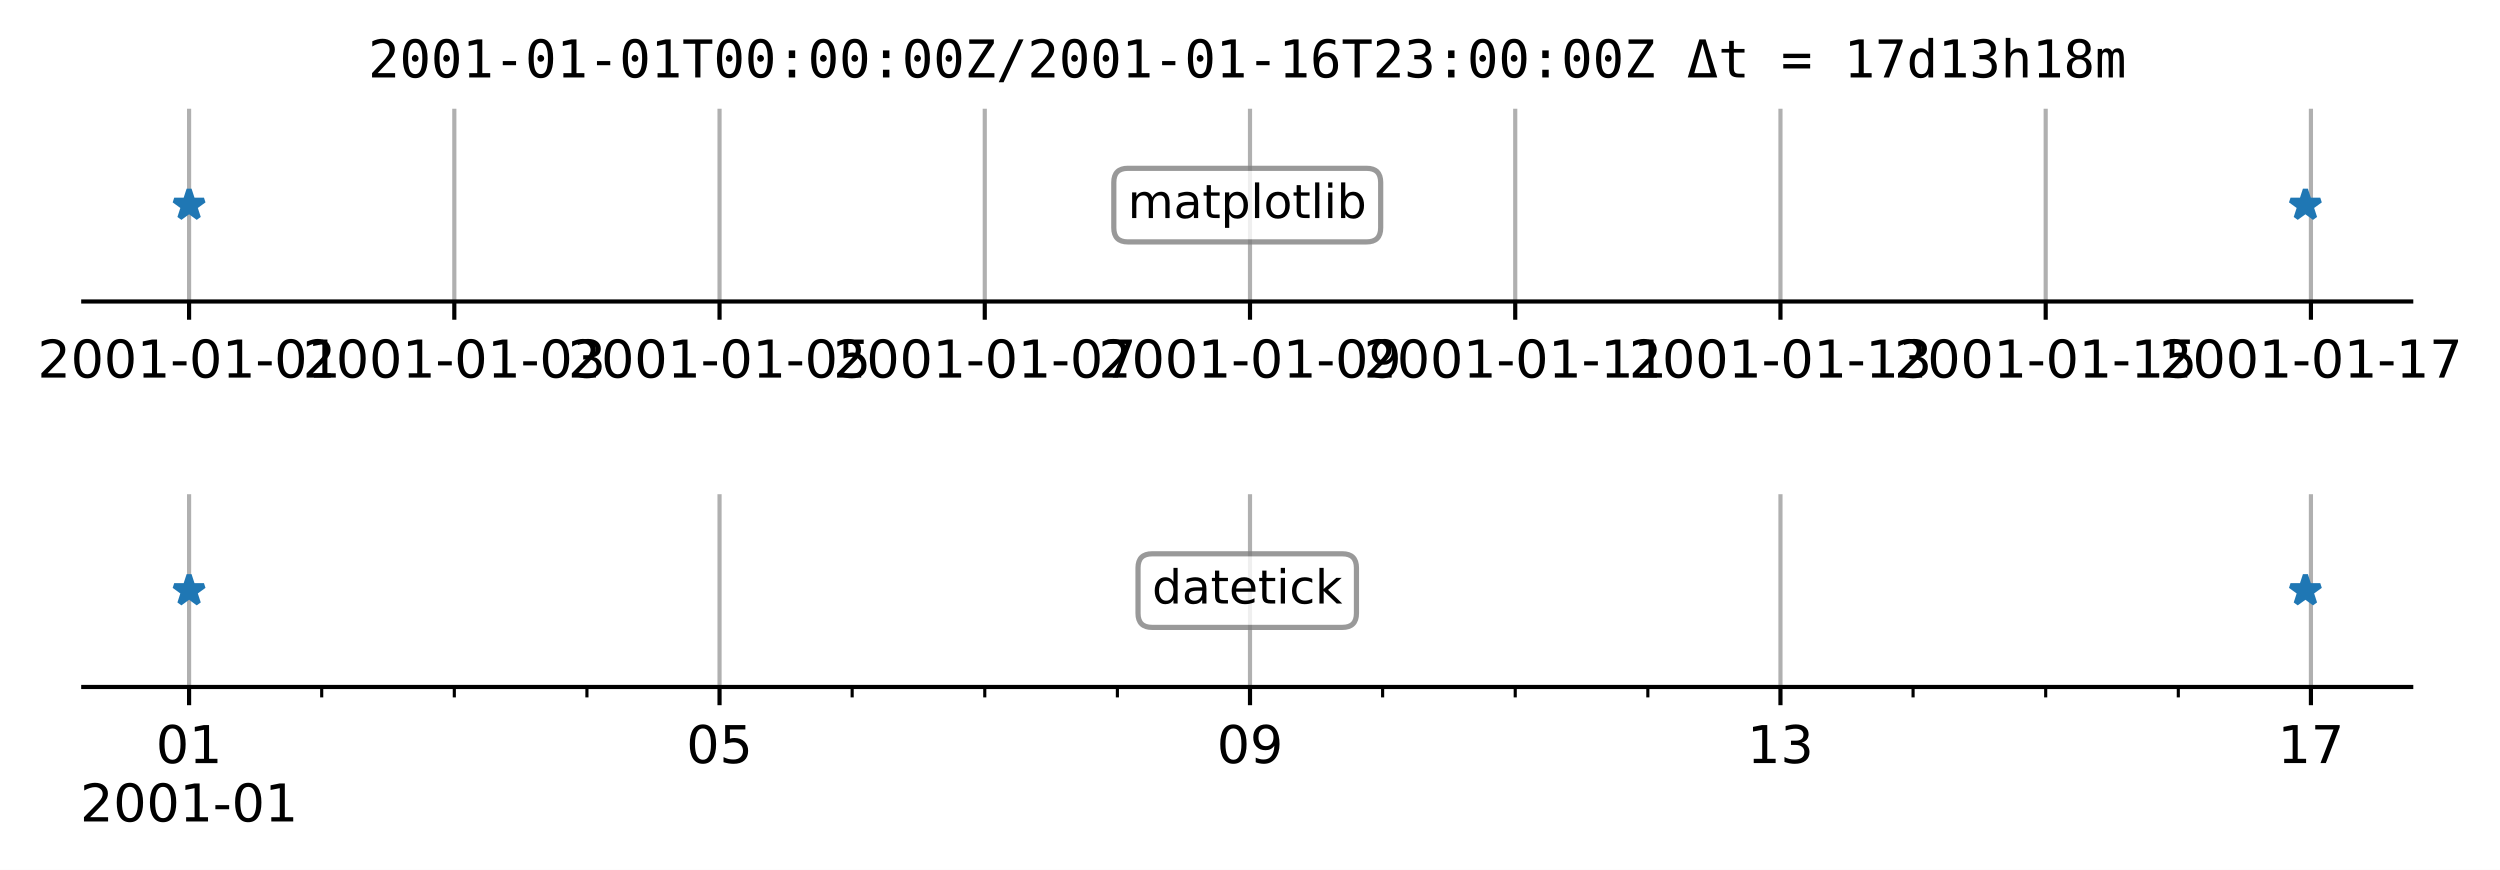
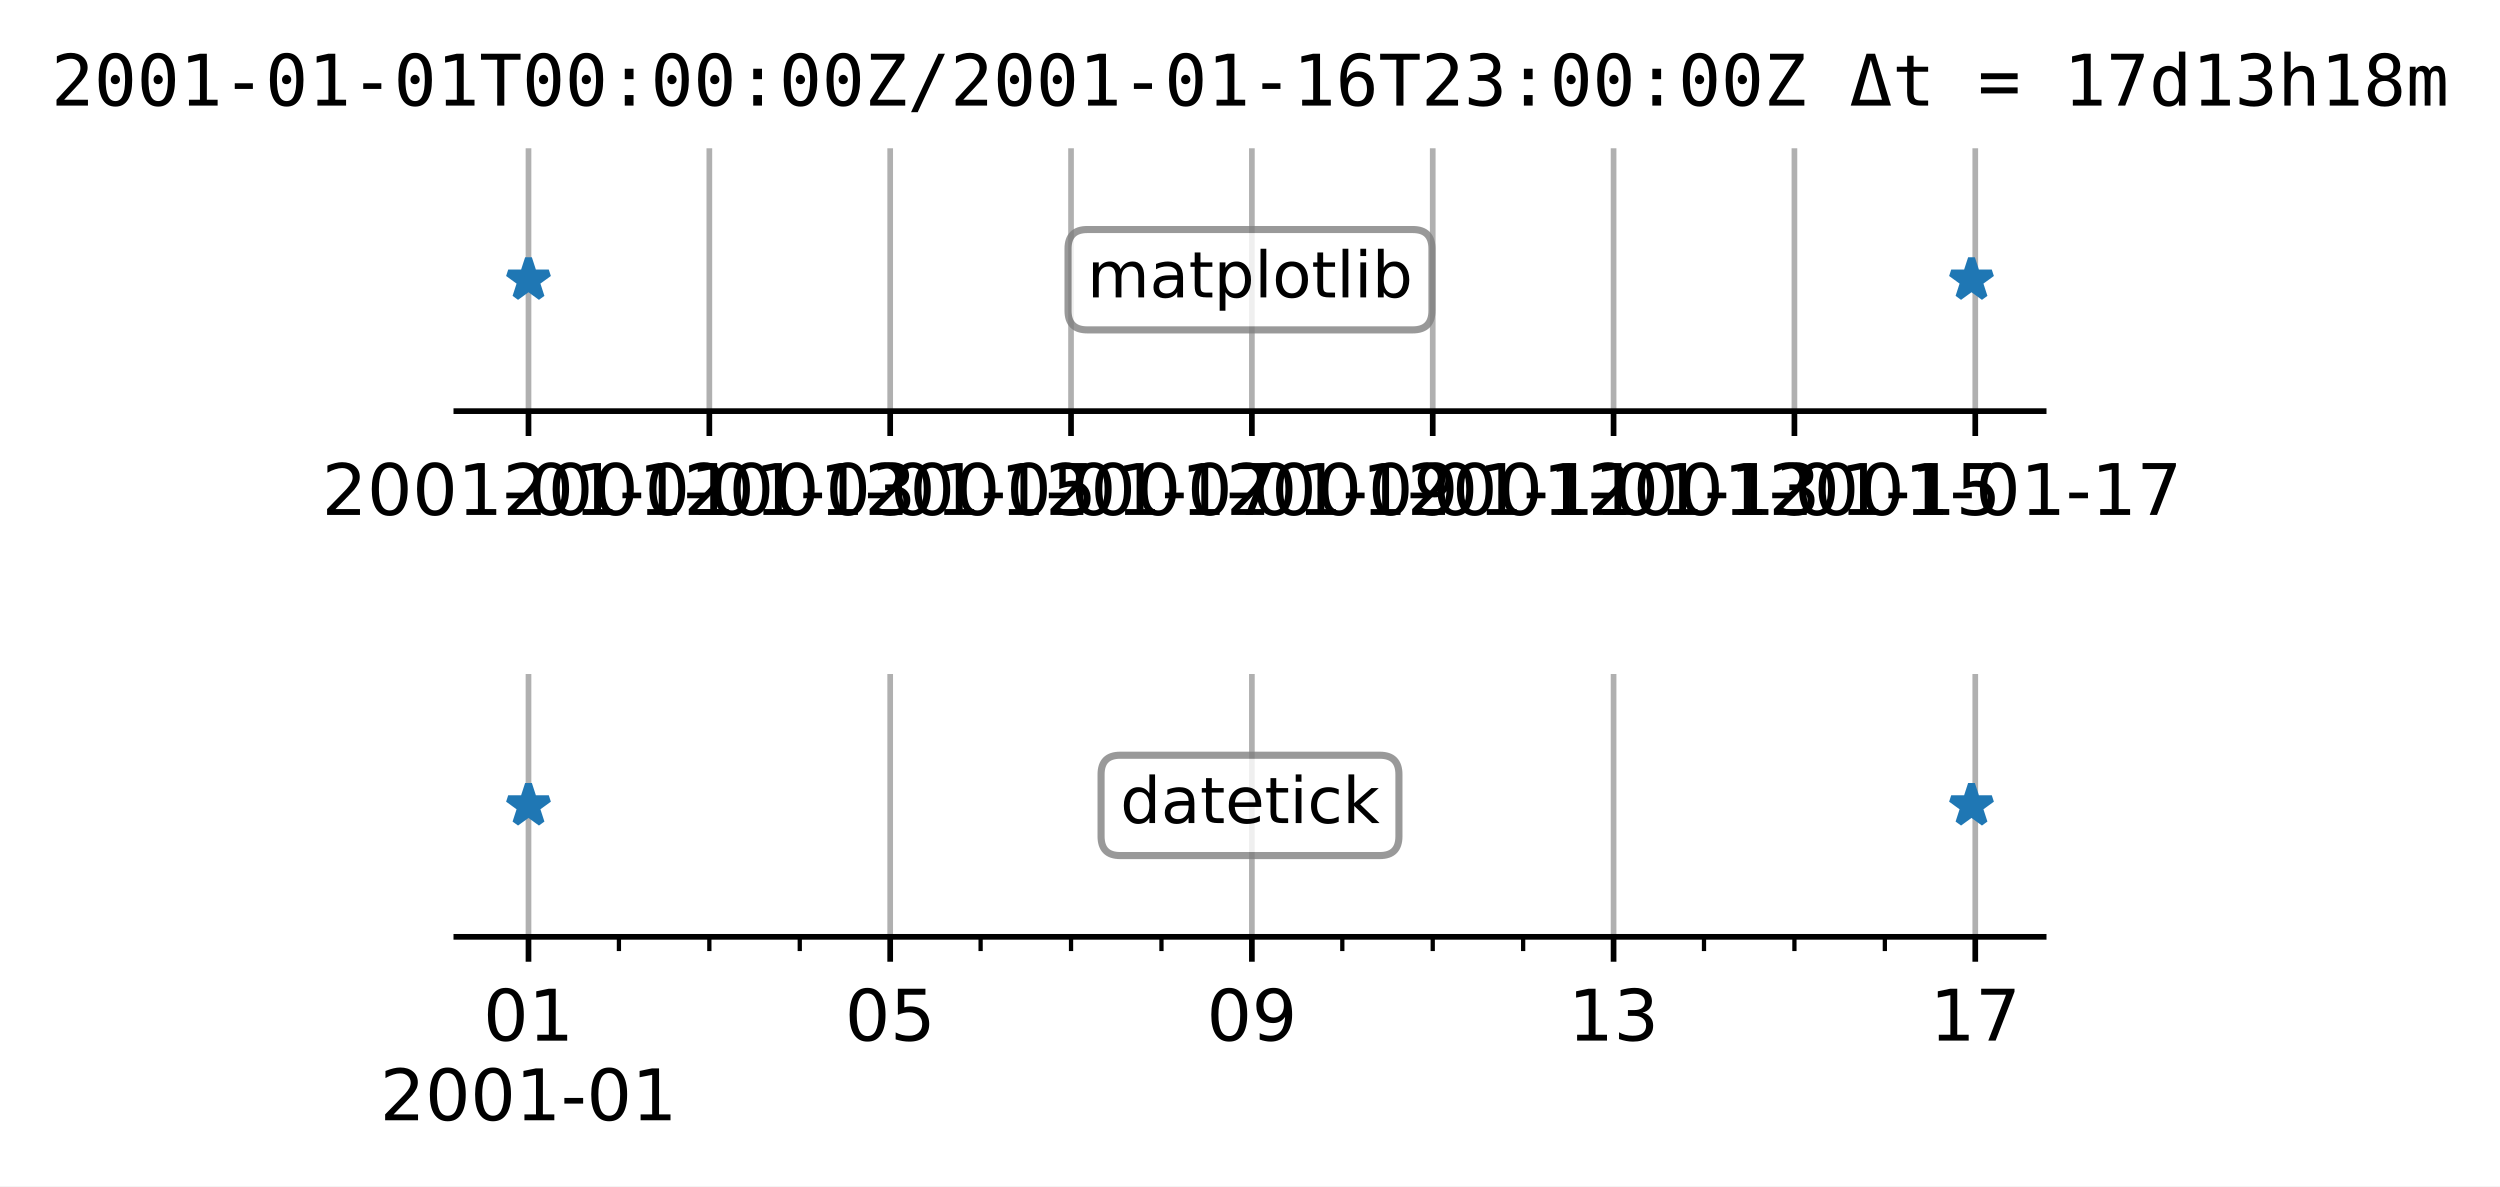
- <svg xmlns="http://www.w3.org/2000/svg" xmlns:xlink="http://www.w3.org/1999/xlink" width="479.393pt" height="166.808pt" viewBox="0 0 479.393 166.808" version="1.1">
+ <svg xmlns="http://www.w3.org/2000/svg" xmlns:xlink="http://www.w3.org/1999/xlink" width="351.538pt" height="166.808pt" viewBox="0 0 351.538 166.808" version="1.1">
  <defs>
    <style type="text/css">*{stroke-linejoin: round; stroke-linecap: butt}</style>
  </defs>
  <g id="figure_1">
    <g id="patch_1">
-       <path d="M 0 166.808  L 479.393 166.808  L 479.393 0  L 0 0  z " style="fill: #ffffff" />
+       <path d="M 0 166.808  L 351.538 166.808  L 351.538 0  L 0 0  z " style="fill: #ffffff" />
    </g>
    <g id="axes_1">
      <g id="patch_2">
-         <path d="M 15.967 57.812  L 462.367 57.812  L 462.367 20.852  L 15.967 20.852  z " style="fill: #ffffff" />
+         <path d="M 64.169 57.812  L 287.369 57.812  L 287.369 20.852  L 64.169 20.852  z " style="fill: #ffffff" />
      </g>
      <g id="matplotlib.axis_1">
        <g id="xtick_1">
          <g id="line2d_1">
-             <path d="M 36.258 57.812  L 36.258 20.852  " clip-path="url(#p14932a8b73)" style="fill: none; stroke: #b0b0b0; stroke-width: 0.8; stroke-linecap: square" />
+             <path d="M 74.314 57.812  L 74.314 20.852  " clip-path="url(#p3e1dd28714)" style="fill: none; stroke: #b0b0b0; stroke-width: 0.8; stroke-linecap: square" />
          </g>
          <g id="line2d_2">
            <defs>
              <path id="m1e6c41ab66" d="M 0 0  L 0 3.5  " style="stroke: #000000; stroke-width: 0.8" />
            </defs>
            <g>
-               <use xlink:href="#m1e6c41ab66" x="36.258" y="57.812" style="stroke: #000000; stroke-width: 0.8" />
+               <use xlink:href="#m1e6c41ab66" x="74.314" y="57.812" style="stroke: #000000; stroke-width: 0.8" />
            </g>
          </g>
          <g id="text_1">
-             <text style="font-size: 10px; font-family: 'DejaVu Sans', 'Bitstream Vera Sans', 'Computer Modern Sans Serif', 'Lucida Grande', 'Verdana', 'Geneva', 'Lucid', 'Arial', 'Helvetica', 'Avant Garde', sans-serif; text-anchor: middle" x="36.258" y="72.41" transform="rotate(-0 36.25781 72.41)">2001-01-01</text>
+             <text style="font-size: 10px; font-family: 'DejaVu Sans', 'Bitstream Vera Sans', 'Computer Modern Sans Serif', 'Lucida Grande', 'Verdana', 'Geneva', 'Lucid', 'Arial', 'Helvetica', 'Avant Garde', sans-serif; text-anchor: middle" x="74.314" y="72.41" transform="rotate(-0 74.31421 72.41)">2001-01-01</text>
          </g>
        </g>
        <g id="xtick_2">
          <g id="line2d_3">
-             <path d="M 87.118 57.812  L 87.118 20.852  " clip-path="url(#p14932a8b73)" style="fill: none; stroke: #b0b0b0; stroke-width: 0.8; stroke-linecap: square" />
+             <path d="M 99.744 57.812  L 99.744 20.852  " clip-path="url(#p3e1dd28714)" style="fill: none; stroke: #b0b0b0; stroke-width: 0.8; stroke-linecap: square" />
          </g>
          <g id="line2d_4">
            <g>
-               <use xlink:href="#m1e6c41ab66" x="87.118" y="57.812" style="stroke: #000000; stroke-width: 0.8" />
+               <use xlink:href="#m1e6c41ab66" x="99.744" y="57.812" style="stroke: #000000; stroke-width: 0.8" />
            </g>
          </g>
          <g id="text_2">
-             <text style="font-size: 10px; font-family: 'DejaVu Sans', 'Bitstream Vera Sans', 'Computer Modern Sans Serif', 'Lucida Grande', 'Verdana', 'Geneva', 'Lucid', 'Arial', 'Helvetica', 'Avant Garde', sans-serif; text-anchor: middle" x="87.118" y="72.41" transform="rotate(-0 87.11753 72.41)">2001-01-03</text>
+             <text style="font-size: 10px; font-family: 'DejaVu Sans', 'Bitstream Vera Sans', 'Computer Modern Sans Serif', 'Lucida Grande', 'Verdana', 'Geneva', 'Lucid', 'Arial', 'Helvetica', 'Avant Garde', sans-serif; text-anchor: middle" x="99.744" y="72.41" transform="rotate(-0 99.74407 72.41)">2001-01-03</text>
          </g>
        </g>
        <g id="xtick_3">
          <g id="line2d_5">
-             <path d="M 137.977 57.812  L 137.977 20.852  " clip-path="url(#p14932a8b73)" style="fill: none; stroke: #b0b0b0; stroke-width: 0.8; stroke-linecap: square" />
+             <path d="M 125.174 57.812  L 125.174 20.852  " clip-path="url(#p3e1dd28714)" style="fill: none; stroke: #b0b0b0; stroke-width: 0.8; stroke-linecap: square" />
          </g>
          <g id="line2d_6">
            <g>
-               <use xlink:href="#m1e6c41ab66" x="137.977" y="57.812" style="stroke: #000000; stroke-width: 0.8" />
+               <use xlink:href="#m1e6c41ab66" x="125.174" y="57.812" style="stroke: #000000; stroke-width: 0.8" />
            </g>
          </g>
          <g id="text_3">
-             <text style="font-size: 10px; font-family: 'DejaVu Sans', 'Bitstream Vera Sans', 'Computer Modern Sans Serif', 'Lucida Grande', 'Verdana', 'Geneva', 'Lucid', 'Arial', 'Helvetica', 'Avant Garde', sans-serif; text-anchor: middle" x="137.977" y="72.41" transform="rotate(-0 137.9773 72.41)">2001-01-05</text>
+             <text style="font-size: 10px; font-family: 'DejaVu Sans', 'Bitstream Vera Sans', 'Computer Modern Sans Serif', 'Lucida Grande', 'Verdana', 'Geneva', 'Lucid', 'Arial', 'Helvetica', 'Avant Garde', sans-serif; text-anchor: middle" x="125.174" y="72.41" transform="rotate(-0 125.1739 72.41)">2001-01-05</text>
          </g>
        </g>
        <g id="xtick_4">
          <g id="line2d_7">
-             <path d="M 188.837 57.812  L 188.837 20.852  " clip-path="url(#p14932a8b73)" style="fill: none; stroke: #b0b0b0; stroke-width: 0.8; stroke-linecap: square" />
+             <path d="M 150.604 57.812  L 150.604 20.852  " clip-path="url(#p3e1dd28714)" style="fill: none; stroke: #b0b0b0; stroke-width: 0.8; stroke-linecap: square" />
          </g>
          <g id="line2d_8">
            <g>
-               <use xlink:href="#m1e6c41ab66" x="188.837" y="57.812" style="stroke: #000000; stroke-width: 0.8" />
+               <use xlink:href="#m1e6c41ab66" x="150.604" y="57.812" style="stroke: #000000; stroke-width: 0.8" />
            </g>
          </g>
          <g id="text_4">
-             <text style="font-size: 10px; font-family: 'DejaVu Sans', 'Bitstream Vera Sans', 'Computer Modern Sans Serif', 'Lucida Grande', 'Verdana', 'Geneva', 'Lucid', 'Arial', 'Helvetica', 'Avant Garde', sans-serif; text-anchor: middle" x="188.837" y="72.41" transform="rotate(-0 188.837 72.41)">2001-01-07</text>
+             <text style="font-size: 10px; font-family: 'DejaVu Sans', 'Bitstream Vera Sans', 'Computer Modern Sans Serif', 'Lucida Grande', 'Verdana', 'Geneva', 'Lucid', 'Arial', 'Helvetica', 'Avant Garde', sans-serif; text-anchor: middle" x="150.604" y="72.41" transform="rotate(-0 150.6038 72.41)">2001-01-07</text>
          </g>
        </g>
        <g id="xtick_5">
          <g id="line2d_9">
-             <path d="M 239.697 57.812  L 239.697 20.852  " clip-path="url(#p14932a8b73)" style="fill: none; stroke: #b0b0b0; stroke-width: 0.8; stroke-linecap: square" />
+             <path d="M 176.034 57.812  L 176.034 20.852  " clip-path="url(#p3e1dd28714)" style="fill: none; stroke: #b0b0b0; stroke-width: 0.8; stroke-linecap: square" />
          </g>
          <g id="line2d_10">
            <g>
-               <use xlink:href="#m1e6c41ab66" x="239.697" y="57.812" style="stroke: #000000; stroke-width: 0.8" />
+               <use xlink:href="#m1e6c41ab66" x="176.034" y="57.812" style="stroke: #000000; stroke-width: 0.8" />
            </g>
          </g>
          <g id="text_5">
-             <text style="font-size: 10px; font-family: 'DejaVu Sans', 'Bitstream Vera Sans', 'Computer Modern Sans Serif', 'Lucida Grande', 'Verdana', 'Geneva', 'Lucid', 'Arial', 'Helvetica', 'Avant Garde', sans-serif; text-anchor: middle" x="239.697" y="72.41" transform="rotate(-0 239.6967 72.41)">2001-01-09</text>
+             <text style="font-size: 10px; font-family: 'DejaVu Sans', 'Bitstream Vera Sans', 'Computer Modern Sans Serif', 'Lucida Grande', 'Verdana', 'Geneva', 'Lucid', 'Arial', 'Helvetica', 'Avant Garde', sans-serif; text-anchor: middle" x="176.034" y="72.41" transform="rotate(-0 176.0336 72.41)">2001-01-09</text>
          </g>
        </g>
        <g id="xtick_6">
          <g id="line2d_11">
-             <path d="M 290.556 57.812  L 290.556 20.852  " clip-path="url(#p14932a8b73)" style="fill: none; stroke: #b0b0b0; stroke-width: 0.8; stroke-linecap: square" />
+             <path d="M 201.464 57.812  L 201.464 20.852  " clip-path="url(#p3e1dd28714)" style="fill: none; stroke: #b0b0b0; stroke-width: 0.8; stroke-linecap: square" />
          </g>
          <g id="line2d_12">
            <g>
-               <use xlink:href="#m1e6c41ab66" x="290.556" y="57.812" style="stroke: #000000; stroke-width: 0.8" />
+               <use xlink:href="#m1e6c41ab66" x="201.464" y="57.812" style="stroke: #000000; stroke-width: 0.8" />
            </g>
          </g>
          <g id="text_6">
-             <text style="font-size: 10px; font-family: 'DejaVu Sans', 'Bitstream Vera Sans', 'Computer Modern Sans Serif', 'Lucida Grande', 'Verdana', 'Geneva', 'Lucid', 'Arial', 'Helvetica', 'Avant Garde', sans-serif; text-anchor: middle" x="290.556" y="72.41" transform="rotate(-0 290.5564 72.41)">2001-01-11</text>
+             <text style="font-size: 10px; font-family: 'DejaVu Sans', 'Bitstream Vera Sans', 'Computer Modern Sans Serif', 'Lucida Grande', 'Verdana', 'Geneva', 'Lucid', 'Arial', 'Helvetica', 'Avant Garde', sans-serif; text-anchor: middle" x="201.464" y="72.41" transform="rotate(-0 201.4635 72.41)">2001-01-11</text>
          </g>
        </g>
        <g id="xtick_7">
          <g id="line2d_13">
-             <path d="M 341.416 57.812  L 341.416 20.852  " clip-path="url(#p14932a8b73)" style="fill: none; stroke: #b0b0b0; stroke-width: 0.8; stroke-linecap: square" />
+             <path d="M 226.893 57.812  L 226.893 20.852  " clip-path="url(#p3e1dd28714)" style="fill: none; stroke: #b0b0b0; stroke-width: 0.8; stroke-linecap: square" />
          </g>
          <g id="line2d_14">
            <g>
-               <use xlink:href="#m1e6c41ab66" x="341.416" y="57.812" style="stroke: #000000; stroke-width: 0.8" />
+               <use xlink:href="#m1e6c41ab66" x="226.893" y="57.812" style="stroke: #000000; stroke-width: 0.8" />
            </g>
          </g>
          <g id="text_7">
-             <text style="font-size: 10px; font-family: 'DejaVu Sans', 'Bitstream Vera Sans', 'Computer Modern Sans Serif', 'Lucida Grande', 'Verdana', 'Geneva', 'Lucid', 'Arial', 'Helvetica', 'Avant Garde', sans-serif; text-anchor: middle" x="341.416" y="72.41" transform="rotate(-0 341.4161 72.41)">2001-01-13</text>
+             <text style="font-size: 10px; font-family: 'DejaVu Sans', 'Bitstream Vera Sans', 'Computer Modern Sans Serif', 'Lucida Grande', 'Verdana', 'Geneva', 'Lucid', 'Arial', 'Helvetica', 'Avant Garde', sans-serif; text-anchor: middle" x="226.893" y="72.41" transform="rotate(-0 226.8934 72.41)">2001-01-13</text>
          </g>
        </g>
        <g id="xtick_8">
          <g id="line2d_15">
-             <path d="M 392.276 57.812  L 392.276 20.852  " clip-path="url(#p14932a8b73)" style="fill: none; stroke: #b0b0b0; stroke-width: 0.8; stroke-linecap: square" />
+             <path d="M 252.323 57.812  L 252.323 20.852  " clip-path="url(#p3e1dd28714)" style="fill: none; stroke: #b0b0b0; stroke-width: 0.8; stroke-linecap: square" />
          </g>
          <g id="line2d_16">
            <g>
-               <use xlink:href="#m1e6c41ab66" x="392.276" y="57.812" style="stroke: #000000; stroke-width: 0.8" />
+               <use xlink:href="#m1e6c41ab66" x="252.323" y="57.812" style="stroke: #000000; stroke-width: 0.8" />
            </g>
          </g>
          <g id="text_8">
-             <text style="font-size: 10px; font-family: 'DejaVu Sans', 'Bitstream Vera Sans', 'Computer Modern Sans Serif', 'Lucida Grande', 'Verdana', 'Geneva', 'Lucid', 'Arial', 'Helvetica', 'Avant Garde', sans-serif; text-anchor: middle" x="392.276" y="72.41" transform="rotate(-0 392.2759 72.41)">2001-01-15</text>
+             <text style="font-size: 10px; font-family: 'DejaVu Sans', 'Bitstream Vera Sans', 'Computer Modern Sans Serif', 'Lucida Grande', 'Verdana', 'Geneva', 'Lucid', 'Arial', 'Helvetica', 'Avant Garde', sans-serif; text-anchor: middle" x="252.323" y="72.41" transform="rotate(-0 252.3232 72.41)">2001-01-15</text>
          </g>
        </g>
        <g id="xtick_9">
          <g id="line2d_17">
-             <path d="M 443.136 57.812  L 443.136 20.852  " clip-path="url(#p14932a8b73)" style="fill: none; stroke: #b0b0b0; stroke-width: 0.8; stroke-linecap: square" />
+             <path d="M 277.753 57.812  L 277.753 20.852  " clip-path="url(#p3e1dd28714)" style="fill: none; stroke: #b0b0b0; stroke-width: 0.8; stroke-linecap: square" />
          </g>
          <g id="line2d_18">
            <g>
-               <use xlink:href="#m1e6c41ab66" x="443.136" y="57.812" style="stroke: #000000; stroke-width: 0.8" />
+               <use xlink:href="#m1e6c41ab66" x="277.753" y="57.812" style="stroke: #000000; stroke-width: 0.8" />
            </g>
          </g>
          <g id="text_9">
-             <text style="font-size: 10px; font-family: 'DejaVu Sans', 'Bitstream Vera Sans', 'Computer Modern Sans Serif', 'Lucida Grande', 'Verdana', 'Geneva', 'Lucid', 'Arial', 'Helvetica', 'Avant Garde', sans-serif; text-anchor: middle" x="443.136" y="72.41" transform="rotate(-0 443.1356 72.41)">2001-01-17</text>
+             <text style="font-size: 10px; font-family: 'DejaVu Sans', 'Bitstream Vera Sans', 'Computer Modern Sans Serif', 'Lucida Grande', 'Verdana', 'Geneva', 'Lucid', 'Arial', 'Helvetica', 'Avant Garde', sans-serif; text-anchor: middle" x="277.753" y="72.41" transform="rotate(-0 277.7531 72.41)">2001-01-17</text>
          </g>
        </g>
      </g>
      <g id="line2d_19">
        <defs>
          <path id="maf42e94cd1" d="M 0 -3  L -0.674 -0.927  L -2.853 -0.927  L -1.09 0.354  L -1.763 2.427  L -0 1.146  L 1.763 2.427  L 1.09 0.354  L 2.853 -0.927  L 0.674 -0.927  z " style="stroke: #1f77b4; stroke-linejoin: bevel" />
        </defs>
-         <g clip-path="url(#p14932a8b73)">
-           <use xlink:href="#maf42e94cd1" x="36.258" y="39.332" style="fill: #1f77b4; stroke: #1f77b4; stroke-linejoin: bevel" />
-           <use xlink:href="#maf42e94cd1" x="442.076" y="39.332" style="fill: #1f77b4; stroke: #1f77b4; stroke-linejoin: bevel" />
+         <g clip-path="url(#p3e1dd28714)">
+           <use xlink:href="#maf42e94cd1" x="74.314" y="39.332" style="fill: #1f77b4; stroke: #1f77b4; stroke-linejoin: bevel" />
+           <use xlink:href="#maf42e94cd1" x="277.223" y="39.332" style="fill: #1f77b4; stroke: #1f77b4; stroke-linejoin: bevel" />
        </g>
      </g>
      <g id="patch_3">
-         <path d="M 15.967 57.812  L 462.367 57.812  " style="fill: none; stroke: #000000; stroke-width: 0.8; stroke-linejoin: miter; stroke-linecap: square" />
+         <path d="M 64.169 57.812  L 287.369 57.812  " style="fill: none; stroke: #000000; stroke-width: 0.8; stroke-linejoin: miter; stroke-linecap: square" />
      </g>
      <g id="text_10">
        <g id="patch_4">
-           <path d="M 216.28 46.387  L 262.054 46.387  Q 264.754 46.387 264.754 43.687  L 264.754 34.976  Q 264.754 32.276 262.054 32.276  L 216.28 32.276  Q 213.58 32.276 213.58 34.976  L 213.58 43.687  Q 213.58 46.387 216.28 46.387  z " style="fill: #ffffff; opacity: 0.8; stroke: #808080; stroke-linejoin: miter" />
-         </g>
-         <text style="font-size: 9px; font-family: 'DejaVu Sans', 'Bitstream Vera Sans', 'Computer Modern Sans Serif', 'Lucida Grande', 'Verdana', 'Geneva', 'Lucid', 'Arial', 'Helvetica', 'Avant Garde', sans-serif; text-anchor: middle" x="239.167" y="41.815" transform="rotate(-0 239.1669 41.815)">matplotlib</text>
+           <path d="M 152.882 46.387  L 198.655 46.387  Q 201.355 46.387 201.355 43.687  L 201.355 34.976  Q 201.355 32.276 198.655 32.276  L 152.882 32.276  Q 150.182 32.276 150.182 34.976  L 150.182 43.687  Q 150.182 46.387 152.882 46.387  z " style="fill: #ffffff; opacity: 0.8; stroke: #808080; stroke-linejoin: miter" />
+         </g>
+         <text style="font-size: 9px; font-family: 'DejaVu Sans', 'Bitstream Vera Sans', 'Computer Modern Sans Serif', 'Lucida Grande', 'Verdana', 'Geneva', 'Lucid', 'Arial', 'Helvetica', 'Avant Garde', sans-serif; text-anchor: middle" x="175.769" y="41.815" transform="rotate(-0 175.7688 41.815)">matplotlib</text>
      </g>
      <g id="text_11">
-         <text style="font-size: 10px; font-family: 'DejaVu Sans Mono', 'Bitstream Vera Sans Mono', 'Computer Modern Typewriter', 'Andale Mono', 'Nimbus Mono L', 'Courier New', 'Courier', 'Fixed', 'Terminal', monospace; text-anchor: middle" x="239.167" y="14.852" transform="rotate(-0 239.1669 14.85156)">2001-01-01T00:00:00Z/2001-01-16T23:00:00Z Δt = 17d13h18m</text>
+         <text style="font-size: 10px; font-family: 'DejaVu Sans Mono', 'Bitstream Vera Sans Mono', 'Computer Modern Typewriter', 'Andale Mono', 'Nimbus Mono L', 'Courier New', 'Courier', 'Fixed', 'Terminal', monospace; text-anchor: middle" x="175.769" y="14.852" transform="rotate(-0 175.7688 14.85156)">2001-01-01T00:00:00Z/2001-01-16T23:00:00Z Δt = 17d13h18m</text>
      </g>
    </g>
    <g id="axes_2">
      <g id="patch_5">
-         <path d="M 15.967 131.732  L 462.367 131.732  L 462.367 94.772  L 15.967 94.772  z " style="fill: #ffffff" />
+         <path d="M 64.169 131.732  L 287.369 131.732  L 287.369 94.772  L 64.169 94.772  z " style="fill: #ffffff" />
      </g>
      <g id="matplotlib.axis_2">
        <g id="xtick_10">
          <g id="line2d_20">
-             <path d="M 36.258 131.732  L 36.258 94.772  " clip-path="url(#p9f09c62c2f)" style="fill: none; stroke: #b0b0b0; stroke-width: 0.8; stroke-linecap: square" />
+             <path d="M 74.314 131.732  L 74.314 94.772  " clip-path="url(#pefc5964026)" style="fill: none; stroke: #b0b0b0; stroke-width: 0.8; stroke-linecap: square" />
          </g>
          <g id="line2d_21">
            <g>
-               <use xlink:href="#m1e6c41ab66" x="36.258" y="131.732" style="stroke: #000000; stroke-width: 0.8" />
+               <use xlink:href="#m1e6c41ab66" x="74.314" y="131.732" style="stroke: #000000; stroke-width: 0.8" />
            </g>
          </g>
          <g id="text_12">
-             <text style="font-size: 10px; font-family: 'DejaVu Sans', 'Bitstream Vera Sans', 'Computer Modern Sans Serif', 'Lucida Grande', 'Verdana', 'Geneva', 'Lucid', 'Arial', 'Helvetica', 'Avant Garde', sans-serif" transform="translate(29.89531 146.33)">01</text>
-             <text style="font-size: 10px; font-family: 'DejaVu Sans', 'Bitstream Vera Sans', 'Computer Modern Sans Serif', 'Lucida Grande', 'Verdana', 'Geneva', 'Lucid', 'Arial', 'Helvetica', 'Avant Garde', sans-serif" transform="translate(15.36641 157.5278)">2001-01</text>
+             <text style="font-size: 10px; font-family: 'DejaVu Sans', 'Bitstream Vera Sans', 'Computer Modern Sans Serif', 'Lucida Grande', 'Verdana', 'Geneva', 'Lucid', 'Arial', 'Helvetica', 'Avant Garde', sans-serif" transform="translate(67.95171 146.33)">01</text>
+             <text style="font-size: 10px; font-family: 'DejaVu Sans', 'Bitstream Vera Sans', 'Computer Modern Sans Serif', 'Lucida Grande', 'Verdana', 'Geneva', 'Lucid', 'Arial', 'Helvetica', 'Avant Garde', sans-serif" transform="translate(53.4228 157.5278)">2001-01</text>
          </g>
        </g>
        <g id="xtick_11">
          <g id="line2d_22">
-             <path d="M 137.977 131.732  L 137.977 94.772  " clip-path="url(#p9f09c62c2f)" style="fill: none; stroke: #b0b0b0; stroke-width: 0.8; stroke-linecap: square" />
+             <path d="M 125.174 131.732  L 125.174 94.772  " clip-path="url(#pefc5964026)" style="fill: none; stroke: #b0b0b0; stroke-width: 0.8; stroke-linecap: square" />
          </g>
          <g id="line2d_23">
            <g>
-               <use xlink:href="#m1e6c41ab66" x="137.977" y="131.732" style="stroke: #000000; stroke-width: 0.8" />
+               <use xlink:href="#m1e6c41ab66" x="125.174" y="131.732" style="stroke: #000000; stroke-width: 0.8" />
            </g>
          </g>
          <g id="text_13">
-             <text style="font-size: 10px; font-family: 'DejaVu Sans', 'Bitstream Vera Sans', 'Computer Modern Sans Serif', 'Lucida Grande', 'Verdana', 'Geneva', 'Lucid', 'Arial', 'Helvetica', 'Avant Garde', sans-serif; text-anchor: middle" x="137.977" y="146.33" transform="rotate(-0 137.9773 146.33)">05</text>
+             <text style="font-size: 10px; font-family: 'DejaVu Sans', 'Bitstream Vera Sans', 'Computer Modern Sans Serif', 'Lucida Grande', 'Verdana', 'Geneva', 'Lucid', 'Arial', 'Helvetica', 'Avant Garde', sans-serif; text-anchor: middle" x="125.174" y="146.33" transform="rotate(-0 125.1739 146.33)">05</text>
          </g>
        </g>
        <g id="xtick_12">
          <g id="line2d_24">
-             <path d="M 239.697 131.732  L 239.697 94.772  " clip-path="url(#p9f09c62c2f)" style="fill: none; stroke: #b0b0b0; stroke-width: 0.8; stroke-linecap: square" />
+             <path d="M 176.034 131.732  L 176.034 94.772  " clip-path="url(#pefc5964026)" style="fill: none; stroke: #b0b0b0; stroke-width: 0.8; stroke-linecap: square" />
          </g>
          <g id="line2d_25">
            <g>
-               <use xlink:href="#m1e6c41ab66" x="239.697" y="131.732" style="stroke: #000000; stroke-width: 0.8" />
+               <use xlink:href="#m1e6c41ab66" x="176.034" y="131.732" style="stroke: #000000; stroke-width: 0.8" />
            </g>
          </g>
          <g id="text_14">
-             <text style="font-size: 10px; font-family: 'DejaVu Sans', 'Bitstream Vera Sans', 'Computer Modern Sans Serif', 'Lucida Grande', 'Verdana', 'Geneva', 'Lucid', 'Arial', 'Helvetica', 'Avant Garde', sans-serif; text-anchor: middle" x="239.697" y="146.33" transform="rotate(-0 239.6967 146.33)">09</text>
+             <text style="font-size: 10px; font-family: 'DejaVu Sans', 'Bitstream Vera Sans', 'Computer Modern Sans Serif', 'Lucida Grande', 'Verdana', 'Geneva', 'Lucid', 'Arial', 'Helvetica', 'Avant Garde', sans-serif; text-anchor: middle" x="176.034" y="146.33" transform="rotate(-0 176.0336 146.33)">09</text>
          </g>
        </g>
        <g id="xtick_13">
          <g id="line2d_26">
-             <path d="M 341.416 131.732  L 341.416 94.772  " clip-path="url(#p9f09c62c2f)" style="fill: none; stroke: #b0b0b0; stroke-width: 0.8; stroke-linecap: square" />
+             <path d="M 226.893 131.732  L 226.893 94.772  " clip-path="url(#pefc5964026)" style="fill: none; stroke: #b0b0b0; stroke-width: 0.8; stroke-linecap: square" />
          </g>
          <g id="line2d_27">
            <g>
-               <use xlink:href="#m1e6c41ab66" x="341.416" y="131.732" style="stroke: #000000; stroke-width: 0.8" />
+               <use xlink:href="#m1e6c41ab66" x="226.893" y="131.732" style="stroke: #000000; stroke-width: 0.8" />
            </g>
          </g>
          <g id="text_15">
-             <text style="font-size: 10px; font-family: 'DejaVu Sans', 'Bitstream Vera Sans', 'Computer Modern Sans Serif', 'Lucida Grande', 'Verdana', 'Geneva', 'Lucid', 'Arial', 'Helvetica', 'Avant Garde', sans-serif; text-anchor: middle" x="341.416" y="146.33" transform="rotate(-0 341.4161 146.33)">13</text>
+             <text style="font-size: 10px; font-family: 'DejaVu Sans', 'Bitstream Vera Sans', 'Computer Modern Sans Serif', 'Lucida Grande', 'Verdana', 'Geneva', 'Lucid', 'Arial', 'Helvetica', 'Avant Garde', sans-serif; text-anchor: middle" x="226.893" y="146.33" transform="rotate(-0 226.8934 146.33)">13</text>
          </g>
        </g>
        <g id="xtick_14">
          <g id="line2d_28">
-             <path d="M 443.136 131.732  L 443.136 94.772  " clip-path="url(#p9f09c62c2f)" style="fill: none; stroke: #b0b0b0; stroke-width: 0.8; stroke-linecap: square" />
+             <path d="M 277.753 131.732  L 277.753 94.772  " clip-path="url(#pefc5964026)" style="fill: none; stroke: #b0b0b0; stroke-width: 0.8; stroke-linecap: square" />
          </g>
          <g id="line2d_29">
            <g>
-               <use xlink:href="#m1e6c41ab66" x="443.136" y="131.732" style="stroke: #000000; stroke-width: 0.8" />
+               <use xlink:href="#m1e6c41ab66" x="277.753" y="131.732" style="stroke: #000000; stroke-width: 0.8" />
            </g>
          </g>
          <g id="text_16">
-             <text style="font-size: 10px; font-family: 'DejaVu Sans', 'Bitstream Vera Sans', 'Computer Modern Sans Serif', 'Lucida Grande', 'Verdana', 'Geneva', 'Lucid', 'Arial', 'Helvetica', 'Avant Garde', sans-serif; text-anchor: middle" x="443.136" y="146.33" transform="rotate(-0 443.1356 146.33)">17</text>
+             <text style="font-size: 10px; font-family: 'DejaVu Sans', 'Bitstream Vera Sans', 'Computer Modern Sans Serif', 'Lucida Grande', 'Verdana', 'Geneva', 'Lucid', 'Arial', 'Helvetica', 'Avant Garde', sans-serif; text-anchor: middle" x="277.753" y="146.33" transform="rotate(-0 277.7531 146.33)">17</text>
          </g>
        </g>
        <g id="xtick_15">
          <g id="line2d_30">
            <defs>
              <path id="m7da8c832f9" d="M 0 0  L 0 2  " style="stroke: #000000; stroke-width: 0.6" />
            </defs>
            <g>
-               <use xlink:href="#m7da8c832f9" x="61.688" y="131.732" style="stroke: #000000; stroke-width: 0.6" />
+               <use xlink:href="#m7da8c832f9" x="87.029" y="131.732" style="stroke: #000000; stroke-width: 0.6" />
            </g>
          </g>
        </g>
        <g id="xtick_16">
          <g id="line2d_31">
            <g>
-               <use xlink:href="#m7da8c832f9" x="87.118" y="131.732" style="stroke: #000000; stroke-width: 0.6" />
+               <use xlink:href="#m7da8c832f9" x="99.744" y="131.732" style="stroke: #000000; stroke-width: 0.6" />
            </g>
          </g>
        </g>
        <g id="xtick_17">
          <g id="line2d_32">
            <g>
-               <use xlink:href="#m7da8c832f9" x="112.547" y="131.732" style="stroke: #000000; stroke-width: 0.6" />
+               <use xlink:href="#m7da8c832f9" x="112.459" y="131.732" style="stroke: #000000; stroke-width: 0.6" />
            </g>
          </g>
        </g>
        <g id="xtick_18">
          <g id="line2d_33">
            <g>
-               <use xlink:href="#m7da8c832f9" x="163.407" y="131.732" style="stroke: #000000; stroke-width: 0.6" />
+               <use xlink:href="#m7da8c832f9" x="137.889" y="131.732" style="stroke: #000000; stroke-width: 0.6" />
            </g>
          </g>
        </g>
        <g id="xtick_19">
          <g id="line2d_34">
            <g>
-               <use xlink:href="#m7da8c832f9" x="188.837" y="131.732" style="stroke: #000000; stroke-width: 0.6" />
+               <use xlink:href="#m7da8c832f9" x="150.604" y="131.732" style="stroke: #000000; stroke-width: 0.6" />
            </g>
          </g>
        </g>
        <g id="xtick_20">
          <g id="line2d_35">
            <g>
-               <use xlink:href="#m7da8c832f9" x="214.267" y="131.732" style="stroke: #000000; stroke-width: 0.6" />
+               <use xlink:href="#m7da8c832f9" x="163.319" y="131.732" style="stroke: #000000; stroke-width: 0.6" />
            </g>
          </g>
        </g>
        <g id="xtick_21">
          <g id="line2d_36">
            <g>
-               <use xlink:href="#m7da8c832f9" x="265.127" y="131.732" style="stroke: #000000; stroke-width: 0.6" />
+               <use xlink:href="#m7da8c832f9" x="188.749" y="131.732" style="stroke: #000000; stroke-width: 0.6" />
            </g>
          </g>
        </g>
        <g id="xtick_22">
          <g id="line2d_37">
            <g>
-               <use xlink:href="#m7da8c832f9" x="290.556" y="131.732" style="stroke: #000000; stroke-width: 0.6" />
+               <use xlink:href="#m7da8c832f9" x="201.464" y="131.732" style="stroke: #000000; stroke-width: 0.6" />
            </g>
          </g>
        </g>
        <g id="xtick_23">
          <g id="line2d_38">
            <g>
-               <use xlink:href="#m7da8c832f9" x="315.986" y="131.732" style="stroke: #000000; stroke-width: 0.6" />
+               <use xlink:href="#m7da8c832f9" x="214.178" y="131.732" style="stroke: #000000; stroke-width: 0.6" />
            </g>
          </g>
        </g>
        <g id="xtick_24">
          <g id="line2d_39">
            <g>
-               <use xlink:href="#m7da8c832f9" x="366.846" y="131.732" style="stroke: #000000; stroke-width: 0.6" />
+               <use xlink:href="#m7da8c832f9" x="239.608" y="131.732" style="stroke: #000000; stroke-width: 0.6" />
            </g>
          </g>
        </g>
        <g id="xtick_25">
          <g id="line2d_40">
            <g>
-               <use xlink:href="#m7da8c832f9" x="392.276" y="131.732" style="stroke: #000000; stroke-width: 0.6" />
+               <use xlink:href="#m7da8c832f9" x="252.323" y="131.732" style="stroke: #000000; stroke-width: 0.6" />
            </g>
          </g>
        </g>
        <g id="xtick_26">
          <g id="line2d_41">
            <g>
-               <use xlink:href="#m7da8c832f9" x="417.706" y="131.732" style="stroke: #000000; stroke-width: 0.6" />
+               <use xlink:href="#m7da8c832f9" x="265.038" y="131.732" style="stroke: #000000; stroke-width: 0.6" />
            </g>
          </g>
        </g>
      </g>
      <g id="line2d_42">
-         <g clip-path="url(#p9f09c62c2f)">
-           <use xlink:href="#maf42e94cd1" x="36.258" y="113.252" style="fill: #1f77b4; stroke: #1f77b4; stroke-linejoin: bevel" />
-           <use xlink:href="#maf42e94cd1" x="442.076" y="113.252" style="fill: #1f77b4; stroke: #1f77b4; stroke-linejoin: bevel" />
+         <g clip-path="url(#pefc5964026)">
+           <use xlink:href="#maf42e94cd1" x="74.314" y="113.252" style="fill: #1f77b4; stroke: #1f77b4; stroke-linejoin: bevel" />
+           <use xlink:href="#maf42e94cd1" x="277.223" y="113.252" style="fill: #1f77b4; stroke: #1f77b4; stroke-linejoin: bevel" />
        </g>
      </g>
      <g id="patch_6">
-         <path d="M 15.967 131.732  L 462.367 131.732  " style="fill: none; stroke: #000000; stroke-width: 0.8; stroke-linejoin: miter; stroke-linecap: square" />
+         <path d="M 64.169 131.732  L 287.369 131.732  " style="fill: none; stroke: #000000; stroke-width: 0.8; stroke-linejoin: miter; stroke-linecap: square" />
      </g>
      <g id="text_17">
        <g id="patch_7">
-           <path d="M 220.925 120.307  L 257.409 120.307  Q 260.109 120.307 260.109 117.607  L 260.109 108.896  Q 260.109 106.196 257.409 106.196  L 220.925 106.196  Q 218.225 106.196 218.225 108.896  L 218.225 117.607  Q 218.225 120.307 220.925 120.307  z " style="fill: #ffffff; opacity: 0.8; stroke: #808080; stroke-linejoin: miter" />
-         </g>
-         <text style="font-size: 9px; font-family: 'DejaVu Sans', 'Bitstream Vera Sans', 'Computer Modern Sans Serif', 'Lucida Grande', 'Verdana', 'Geneva', 'Lucid', 'Arial', 'Helvetica', 'Avant Garde', sans-serif; text-anchor: middle" x="239.167" y="115.735" transform="rotate(-0 239.1669 115.735)">datetick</text>
+           <path d="M 157.527 120.307  L 194.011 120.307  Q 196.711 120.307 196.711 117.607  L 196.711 108.896  Q 196.711 106.196 194.011 106.196  L 157.527 106.196  Q 154.827 106.196 154.827 108.896  L 154.827 117.607  Q 154.827 120.307 157.527 120.307  z " style="fill: #ffffff; opacity: 0.8; stroke: #808080; stroke-linejoin: miter" />
+         </g>
+         <text style="font-size: 9px; font-family: 'DejaVu Sans', 'Bitstream Vera Sans', 'Computer Modern Sans Serif', 'Lucida Grande', 'Verdana', 'Geneva', 'Lucid', 'Arial', 'Helvetica', 'Avant Garde', sans-serif; text-anchor: middle" x="175.769" y="115.735" transform="rotate(-0 175.7688 115.735)">datetick</text>
      </g>
    </g>
  </g>
  <defs>
-     <clipPath id="p14932a8b73">
-       <rect x="15.967" y="20.852" width="446.4" height="36.96" />
+     <clipPath id="p3e1dd28714">
+       <rect x="64.169" y="20.852" width="223.2" height="36.96" />
    </clipPath>
-     <clipPath id="p9f09c62c2f">
-       <rect x="15.967" y="94.772" width="446.4" height="36.96" />
+     <clipPath id="pefc5964026">
+       <rect x="64.169" y="94.772" width="223.2" height="36.96" />
    </clipPath>
  </defs>
</svg>
